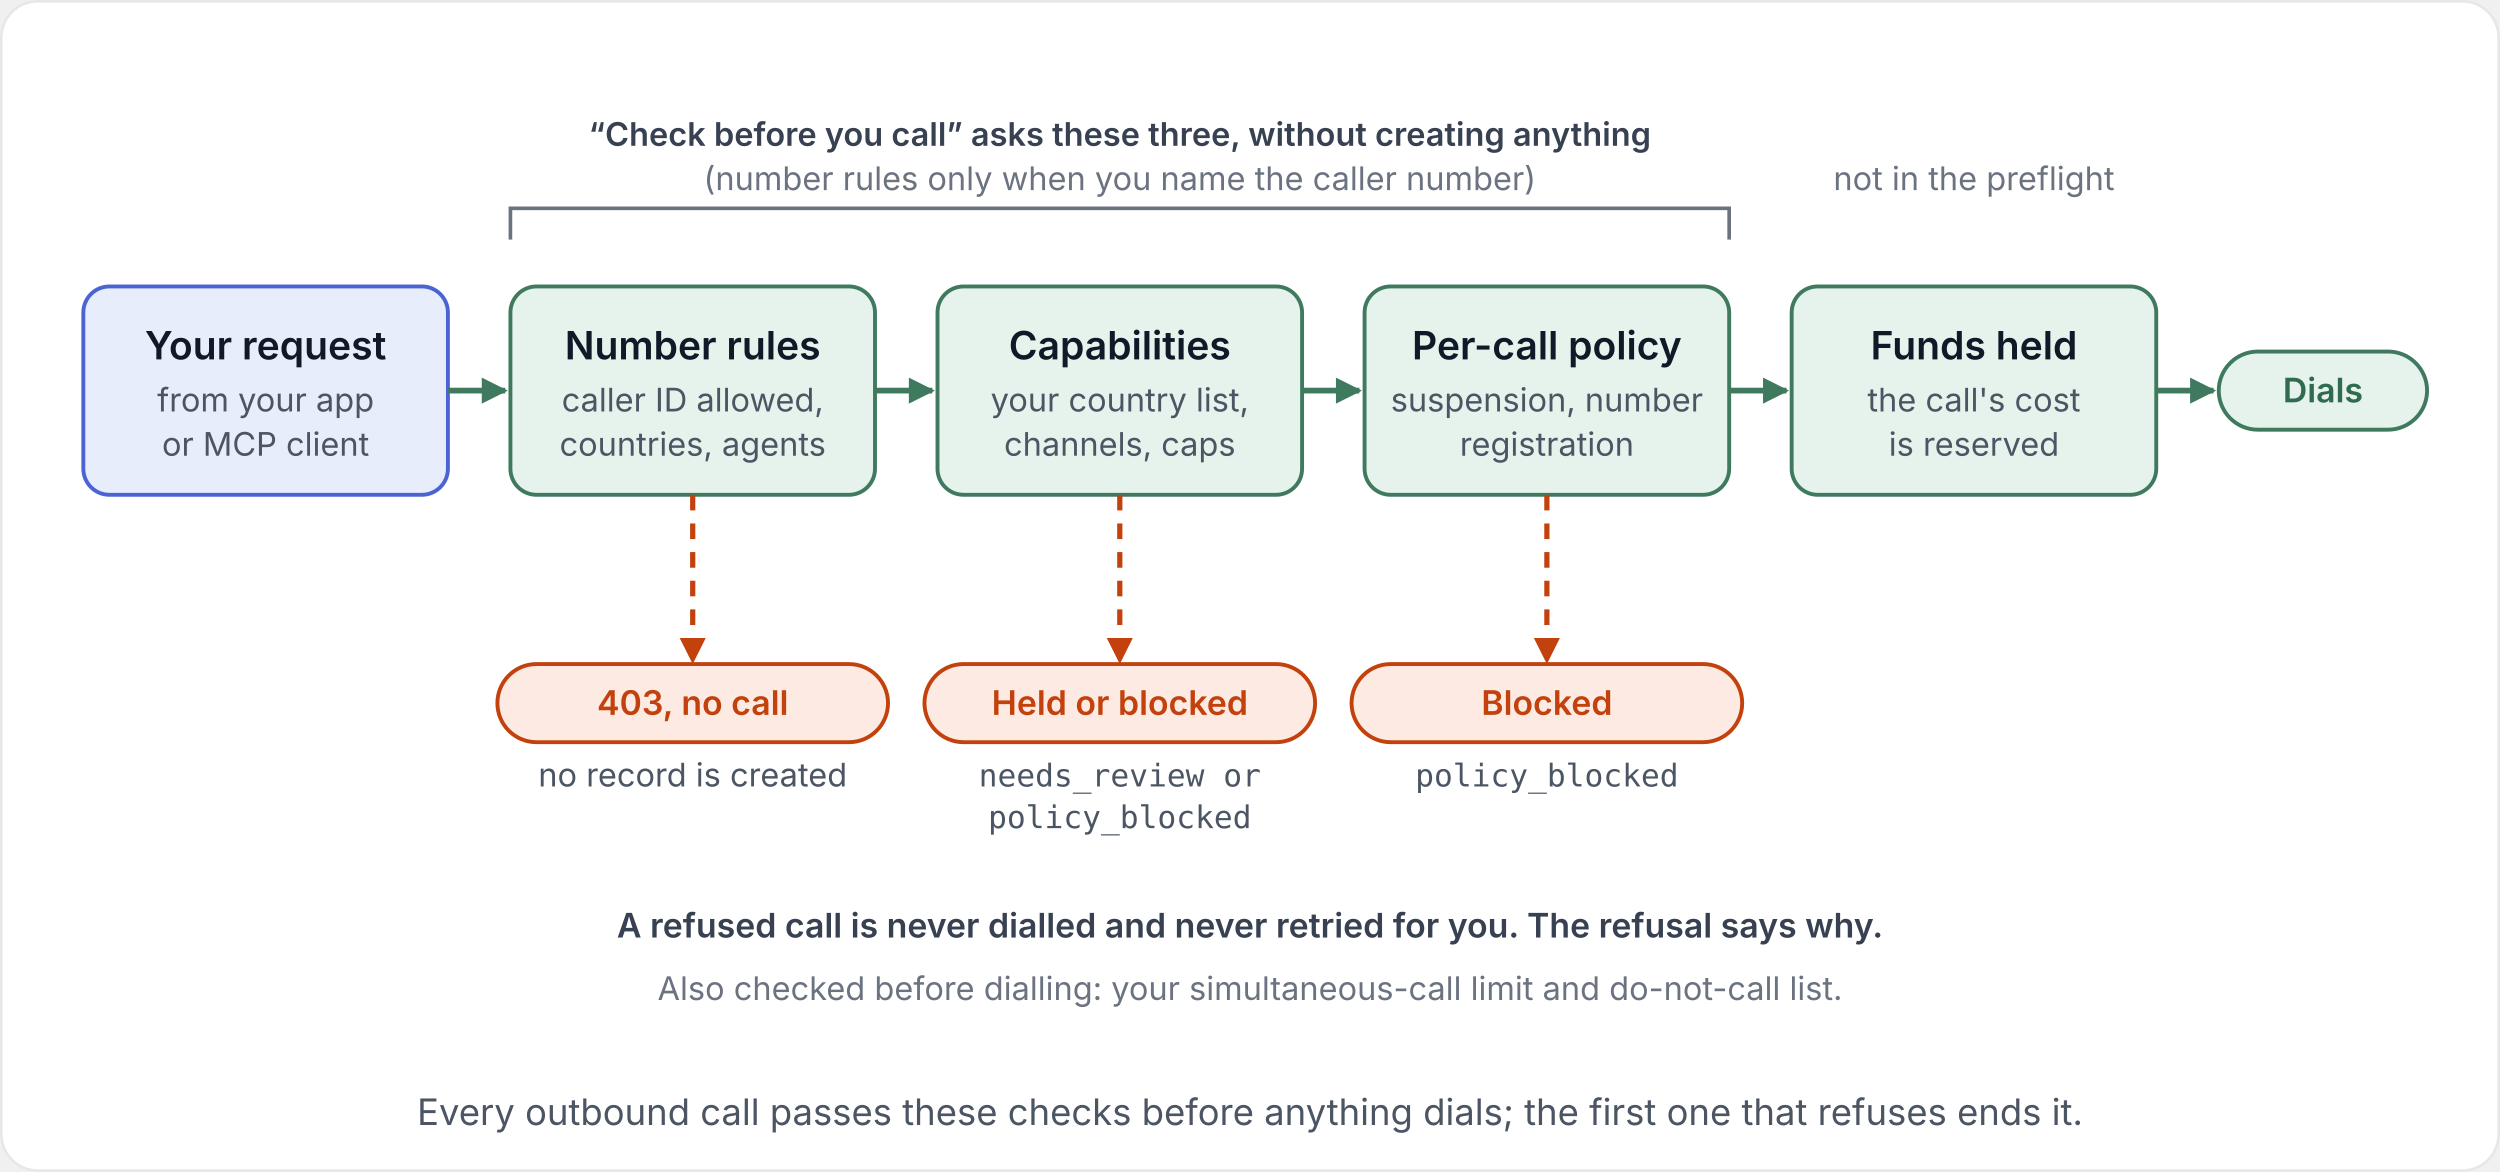
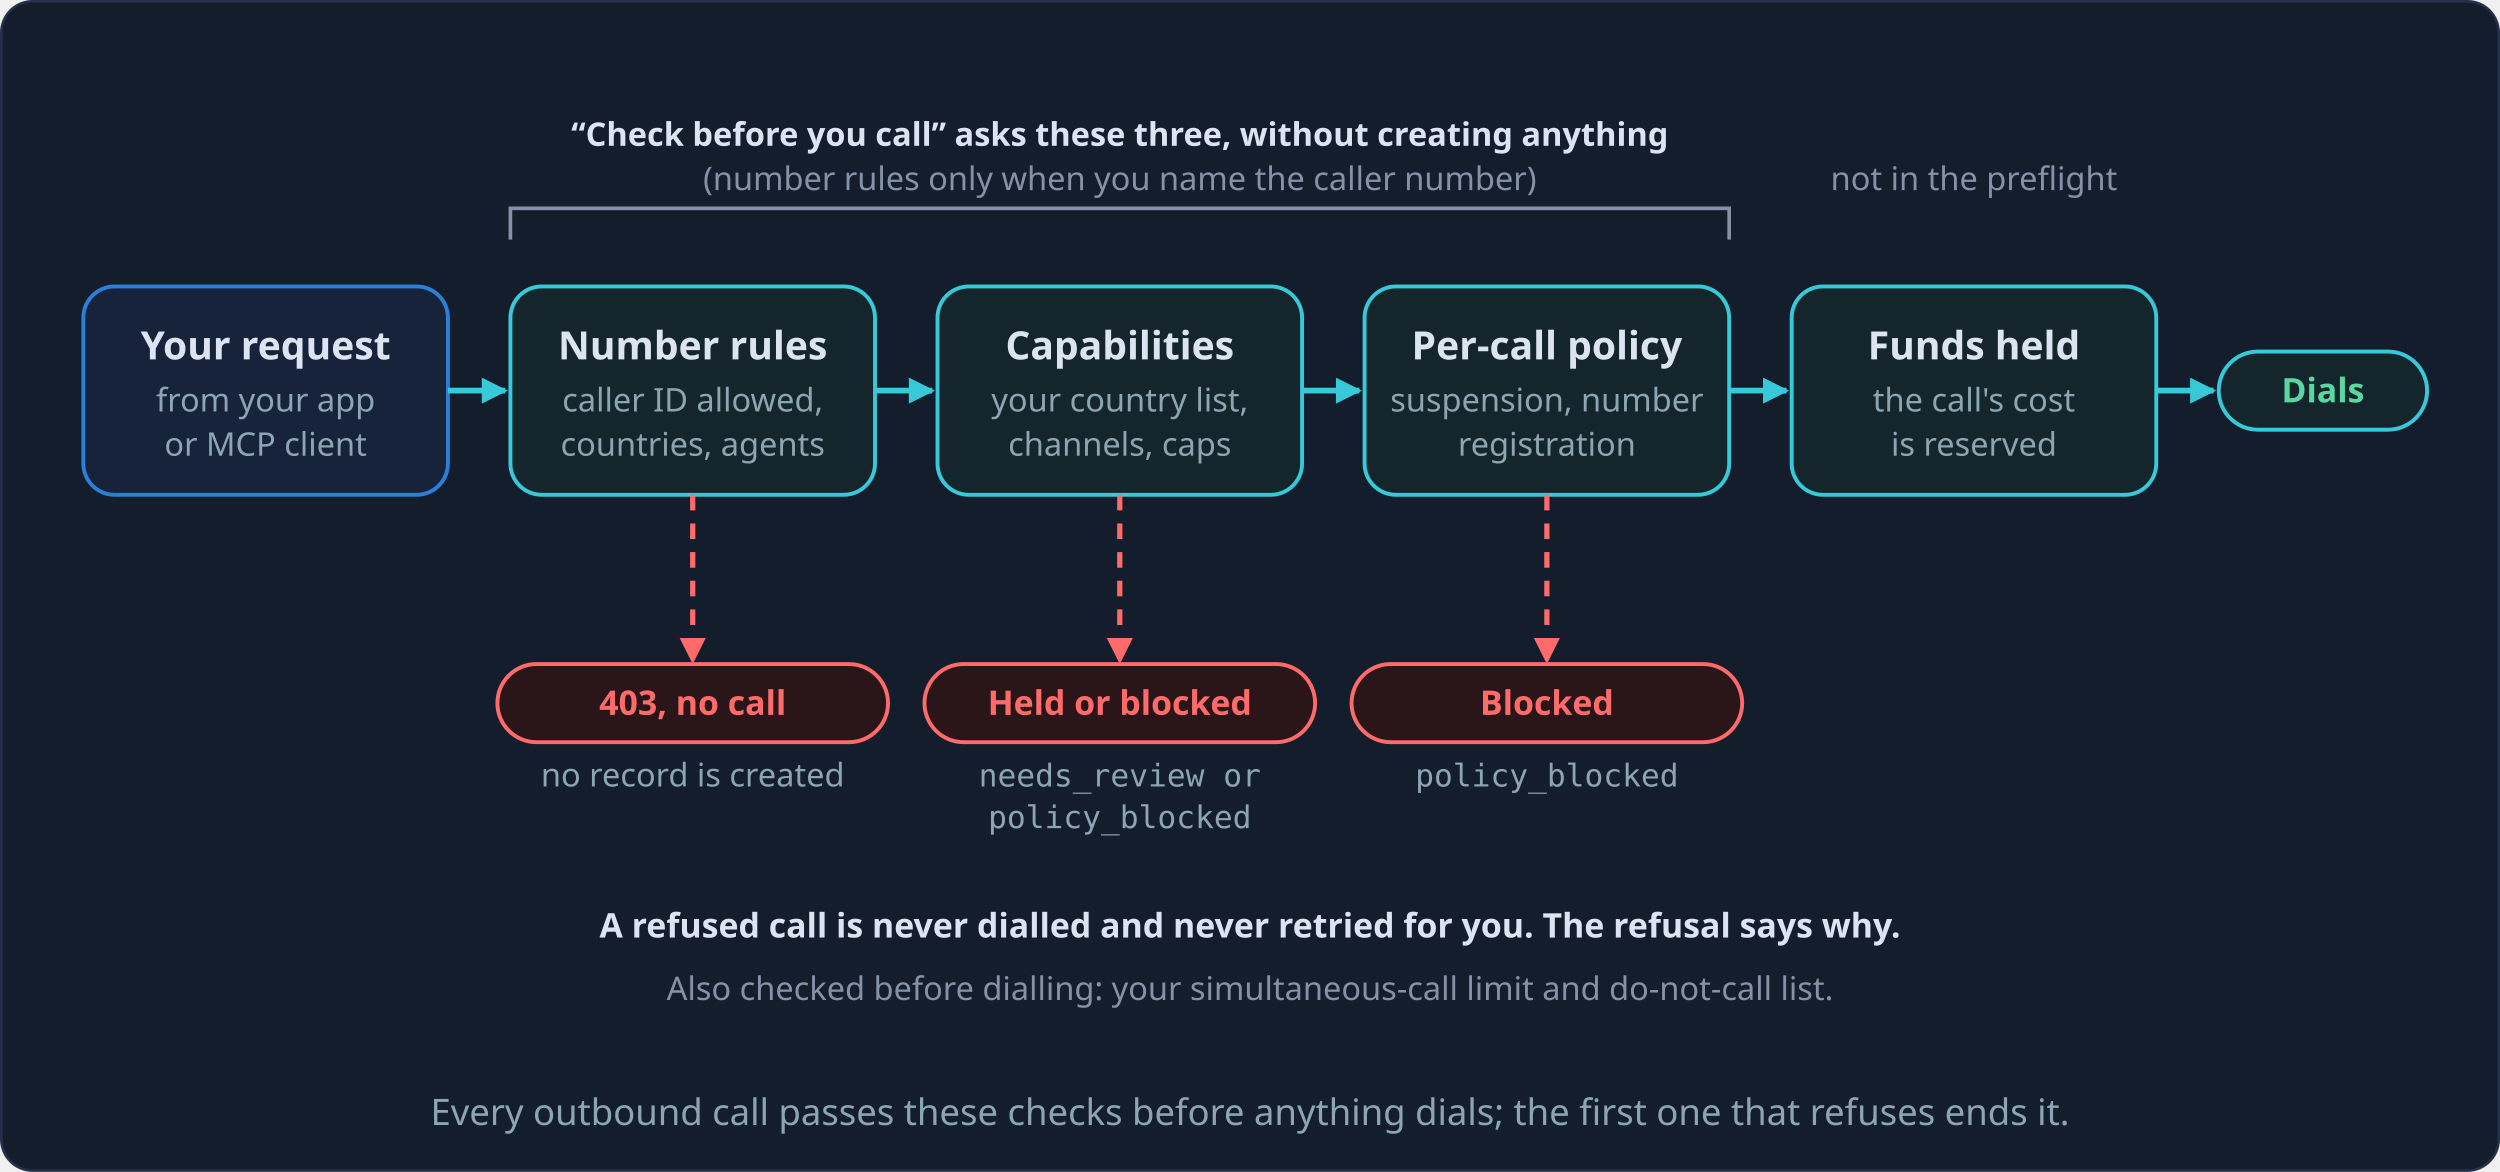
- <svg xmlns="http://www.w3.org/2000/svg" viewBox="0 0 960 450" width="960" height="450" role="img" aria-label="Checks an outbound call passes before it dials, and what each refusal looks like" font-family="Inter, system-ui, -apple-system, 'Segoe UI', Roboto, sans-serif">
+ <svg xmlns="http://www.w3.org/2000/svg" viewBox="0 0 960 450" width="960" height="450" role="img" aria-label="Checks an outbound call passes before it dials, and what each refusal looks like" font-family="'Geist Variable', ui-sans-serif, system-ui, sans-serif">
  <defs>
    <marker id="h-main" viewBox="0 0 10 10" refX="9" refY="5" markerWidth="10" markerHeight="10" markerUnits="userSpaceOnUse" orient="auto-start-reverse">
-       <path d="M0,0 L10,5 L0,10 z" fill="#3f7a5e" />
+       <path d="M0,0 L10,5 L0,10 z" fill="#37c9d8" />
    </marker>
    <marker id="h-sec" viewBox="0 0 10 10" refX="9" refY="5" markerWidth="10" markerHeight="10" markerUnits="userSpaceOnUse" orient="auto-start-reverse">
-       <path d="M0,0 L10,5 L0,10 z" fill="#6b7280" />
+       <path d="M0,0 L10,5 L0,10 z" fill="#8492a8" />
    </marker>
    <marker id="h-fail" viewBox="0 0 10 10" refX="9" refY="5" markerWidth="10" markerHeight="10" markerUnits="userSpaceOnUse" orient="auto-start-reverse">
-       <path d="M0,0 L10,5 L0,10 z" fill="#c2410c" />
+       <path d="M0,0 L10,5 L0,10 z" fill="#ff6b6b" />
    </marker>
  </defs>
-   <rect x="0.5" y="0.5" width="959" height="449" rx="14" fill="#ffffff" stroke="#e5e7eb" stroke-width="1" />
-   <rect x="32" y="110" width="140" height="80" rx="10" fill="#e8edfb" stroke="#4c63d2" stroke-width="1.5" />
-   <text x="102.0" y="138.0" font-size="15" fill="#111827" text-anchor="middle" font-weight="600">Your request</text>
-   <text x="102.0" y="158.0" font-size="12.5" fill="#4b5563" text-anchor="middle">from your app</text>
-   <text x="102.0" y="175.0" font-size="12.5" fill="#4b5563" text-anchor="middle">or MCP client</text>
-   <rect x="196" y="110" width="140" height="80" rx="10" fill="#e6f2ec" stroke="#3f7a5e" stroke-width="1.5" />
-   <text x="266.0" y="138.0" font-size="15" fill="#111827" text-anchor="middle" font-weight="600">Number rules</text>
-   <text x="266.0" y="158.0" font-size="12.5" fill="#4b5563" text-anchor="middle">caller ID allowed,</text>
-   <text x="266.0" y="175.0" font-size="12.5" fill="#4b5563" text-anchor="middle">countries, agents</text>
-   <rect x="360" y="110" width="140" height="80" rx="10" fill="#e6f2ec" stroke="#3f7a5e" stroke-width="1.5" />
-   <text x="430.0" y="138.0" font-size="15" fill="#111827" text-anchor="middle" font-weight="600">Capabilities</text>
-   <text x="430.0" y="158.0" font-size="12.5" fill="#4b5563" text-anchor="middle">your country list,</text>
-   <text x="430.0" y="175.0" font-size="12.5" fill="#4b5563" text-anchor="middle">channels, caps</text>
-   <rect x="524" y="110" width="140" height="80" rx="10" fill="#e6f2ec" stroke="#3f7a5e" stroke-width="1.5" />
-   <text x="594.0" y="138.0" font-size="15" fill="#111827" text-anchor="middle" font-weight="600">Per-call policy</text>
-   <text x="594.0" y="158.0" font-size="12.5" fill="#4b5563" text-anchor="middle">suspension, number</text>
-   <text x="594.0" y="175.0" font-size="12.5" fill="#4b5563" text-anchor="middle">registration</text>
-   <rect x="688" y="110" width="140" height="80" rx="10" fill="#e6f2ec" stroke="#3f7a5e" stroke-width="1.5" />
-   <text x="758.0" y="138.0" font-size="15" fill="#111827" text-anchor="middle" font-weight="600">Funds held</text>
-   <text x="758.0" y="158.0" font-size="12.5" fill="#4b5563" text-anchor="middle">the call's cost</text>
-   <text x="758.0" y="175.0" font-size="12.5" fill="#4b5563" text-anchor="middle">is reserved</text>
-   <path d="M172,150.0 L194,150.0" fill="none" stroke="#3f7a5e" stroke-width="2.2" stroke-linejoin="round" marker-end="url(#h-main)" />
-   <path d="M336,150.0 L358,150.0" fill="none" stroke="#3f7a5e" stroke-width="2.2" stroke-linejoin="round" marker-end="url(#h-main)" />
-   <path d="M500,150.0 L522,150.0" fill="none" stroke="#3f7a5e" stroke-width="2.2" stroke-linejoin="round" marker-end="url(#h-main)" />
-   <path d="M664,150.0 L686,150.0" fill="none" stroke="#3f7a5e" stroke-width="2.2" stroke-linejoin="round" marker-end="url(#h-main)" />
-   <path d="M828,150.0 L850,150.0" fill="none" stroke="#3f7a5e" stroke-width="2.2" stroke-linejoin="round" marker-end="url(#h-main)" />
-   <rect x="852.0" y="135.0" width="80" height="30" rx="15.0" fill="#e6f2ec" stroke="#3f7a5e" stroke-width="1.5" />
-   <text x="892" y="154.5" font-size="13" fill="#2f6b4f" text-anchor="middle" font-weight="600">Dials</text>
-   <path d="M196,92 V80 H664 V92" fill="none" stroke="#6b7280" stroke-width="1.4" />
-   <text x="430" y="56" font-size="12.5" fill="#374151" text-anchor="middle" font-weight="600">“Check before you call” asks these three, without creating anything</text>
-   <text x="430" y="73" font-size="12.5" fill="#6b7280" text-anchor="middle">(number rules only when you name the caller number)</text>
-   <text x="758" y="73" font-size="12.5" fill="#6b7280" text-anchor="middle">not in the preflight</text>
-   <path d="M266.0,190 L266.0,254" fill="none" stroke="#c2410c" stroke-width="2" stroke-dasharray="6 5" stroke-linejoin="round" marker-end="url(#h-fail)" />
-   <rect x="191.0" y="255.0" width="150" height="30" rx="15.0" fill="#fdebe3" stroke="#c2410c" stroke-width="1.5" />
-   <text x="266.0" y="274.5" font-size="13" fill="#c2410c" text-anchor="middle" font-weight="600">403, no call</text>
-   <text x="266.0" y="302" font-size="12.5" fill="#4b5563" text-anchor="middle">no record is created</text>
-   <path d="M430.0,190 L430.0,254" fill="none" stroke="#c2410c" stroke-width="2" stroke-dasharray="6 5" stroke-linejoin="round" marker-end="url(#h-fail)" />
-   <rect x="355.0" y="255.0" width="150" height="30" rx="15.0" fill="#fdebe3" stroke="#c2410c" stroke-width="1.5" />
-   <text x="430.0" y="274.5" font-size="13" fill="#c2410c" text-anchor="middle" font-weight="600">Held or blocked</text>
-   <text x="430.0" y="302" font-size="12" fill="#4b5563" text-anchor="middle" font-family="ui-monospace, Menlo, monospace">needs_review or</text>
-   <text x="430.0" y="318" font-size="12" fill="#4b5563" text-anchor="middle" font-family="ui-monospace, Menlo, monospace">policy_blocked</text>
-   <path d="M594.0,190 L594.0,254" fill="none" stroke="#c2410c" stroke-width="2" stroke-dasharray="6 5" stroke-linejoin="round" marker-end="url(#h-fail)" />
-   <rect x="519.0" y="255.0" width="150" height="30" rx="15.0" fill="#fdebe3" stroke="#c2410c" stroke-width="1.5" />
-   <text x="594.0" y="274.5" font-size="13" fill="#c2410c" text-anchor="middle" font-weight="600">Blocked</text>
-   <text x="594.0" y="302" font-size="12" fill="#4b5563" text-anchor="middle" font-family="ui-monospace, Menlo, monospace">policy_blocked</text>
-   <text x="480" y="360" font-size="13" fill="#374151" text-anchor="middle" font-weight="600">A refused call is never dialled and never retried for you. The refusal says why.</text>
-   <text x="480" y="384" font-size="12.5" fill="#6b7280" text-anchor="middle">Also checked before dialling: your simultaneous-call limit and do-not-call list.</text>
-   <text x="480" y="432" font-size="14" fill="#4b5563" text-anchor="middle">Every outbound call passes these checks before anything dials; the first one that refuses ends it.</text>
+   <rect x="0.5" y="0.5" width="959" height="449" rx="12" fill="#141d2c" stroke="#243049" stroke-width="1" />
+   <rect x="32" y="110" width="140" height="80" rx="12" fill="#16233a" stroke="#2b7fd6" stroke-width="1.5" />
+   <text x="102.0" y="138.0" font-size="15" fill="#dbe4f0" text-anchor="middle" font-weight="600">Your request</text>
+   <text x="102.0" y="158.0" font-size="12.5" fill="#8ca5b2" text-anchor="middle">from your app</text>
+   <text x="102.0" y="175.0" font-size="12.5" fill="#8ca5b2" text-anchor="middle">or MCP client</text>
+   <rect x="196" y="110" width="140" height="80" rx="12" fill="#14262b" stroke="#37c9d8" stroke-width="1.5" />
+   <text x="266.0" y="138.0" font-size="15" fill="#dbe4f0" text-anchor="middle" font-weight="600">Number rules</text>
+   <text x="266.0" y="158.0" font-size="12.5" fill="#8ca5b2" text-anchor="middle">caller ID allowed,</text>
+   <text x="266.0" y="175.0" font-size="12.5" fill="#8ca5b2" text-anchor="middle">countries, agents</text>
+   <rect x="360" y="110" width="140" height="80" rx="12" fill="#14262b" stroke="#37c9d8" stroke-width="1.5" />
+   <text x="430.0" y="138.0" font-size="15" fill="#dbe4f0" text-anchor="middle" font-weight="600">Capabilities</text>
+   <text x="430.0" y="158.0" font-size="12.5" fill="#8ca5b2" text-anchor="middle">your country list,</text>
+   <text x="430.0" y="175.0" font-size="12.5" fill="#8ca5b2" text-anchor="middle">channels, caps</text>
+   <rect x="524" y="110" width="140" height="80" rx="12" fill="#14262b" stroke="#37c9d8" stroke-width="1.5" />
+   <text x="594.0" y="138.0" font-size="15" fill="#dbe4f0" text-anchor="middle" font-weight="600">Per-call policy</text>
+   <text x="594.0" y="158.0" font-size="12.5" fill="#8ca5b2" text-anchor="middle">suspension, number</text>
+   <text x="594.0" y="175.0" font-size="12.5" fill="#8ca5b2" text-anchor="middle">registration</text>
+   <rect x="688" y="110" width="140" height="80" rx="12" fill="#14262b" stroke="#37c9d8" stroke-width="1.5" />
+   <text x="758.0" y="138.0" font-size="15" fill="#dbe4f0" text-anchor="middle" font-weight="600">Funds held</text>
+   <text x="758.0" y="158.0" font-size="12.5" fill="#8ca5b2" text-anchor="middle">the call's cost</text>
+   <text x="758.0" y="175.0" font-size="12.5" fill="#8ca5b2" text-anchor="middle">is reserved</text>
+   <path d="M172,150.0 L194,150.0" fill="none" stroke="#37c9d8" stroke-width="2.2" stroke-linejoin="round" marker-end="url(#h-main)" />
+   <path d="M336,150.0 L358,150.0" fill="none" stroke="#37c9d8" stroke-width="2.2" stroke-linejoin="round" marker-end="url(#h-main)" />
+   <path d="M500,150.0 L522,150.0" fill="none" stroke="#37c9d8" stroke-width="2.2" stroke-linejoin="round" marker-end="url(#h-main)" />
+   <path d="M664,150.0 L686,150.0" fill="none" stroke="#37c9d8" stroke-width="2.2" stroke-linejoin="round" marker-end="url(#h-main)" />
+   <path d="M828,150.0 L850,150.0" fill="none" stroke="#37c9d8" stroke-width="2.2" stroke-linejoin="round" marker-end="url(#h-main)" />
+   <rect x="852.0" y="135.0" width="80" height="30" rx="15.0" fill="#14262b" stroke="#37c9d8" stroke-width="1.5" />
+   <text x="892" y="154.5" font-size="13" fill="#5ad6a0" text-anchor="middle" font-weight="600">Dials</text>
+   <path d="M196,92 V80 H664 V92" fill="none" stroke="#8492a8" stroke-width="1.4" />
+   <text x="430" y="56" font-size="12.5" fill="#dbe4f0" text-anchor="middle" font-weight="600">“Check before you call” asks these three, without creating anything</text>
+   <text x="430" y="73" font-size="12.5" fill="#8492a8" text-anchor="middle">(number rules only when you name the caller number)</text>
+   <text x="758" y="73" font-size="12.5" fill="#8492a8" text-anchor="middle">not in the preflight</text>
+   <path d="M266.0,190 L266.0,254" fill="none" stroke="#ff6b6b" stroke-width="2" stroke-dasharray="6 5" stroke-linejoin="round" marker-end="url(#h-fail)" />
+   <rect x="191.0" y="255.0" width="150" height="30" rx="15.0" fill="#2a1618" stroke="#ff6b6b" stroke-width="1.5" />
+   <text x="266.0" y="274.5" font-size="13" fill="#ff6b6b" text-anchor="middle" font-weight="600">403, no call</text>
+   <text x="266.0" y="302" font-size="12.5" fill="#8ca5b2" text-anchor="middle">no record is created</text>
+   <path d="M430.0,190 L430.0,254" fill="none" stroke="#ff6b6b" stroke-width="2" stroke-dasharray="6 5" stroke-linejoin="round" marker-end="url(#h-fail)" />
+   <rect x="355.0" y="255.0" width="150" height="30" rx="15.0" fill="#2a1618" stroke="#ff6b6b" stroke-width="1.5" />
+   <text x="430.0" y="274.5" font-size="13" fill="#ff6b6b" text-anchor="middle" font-weight="600">Held or blocked</text>
+   <text x="430.0" y="302" font-size="12" fill="#8ca5b2" text-anchor="middle" font-family="'JetBrains Mono Variable', ui-monospace, Menlo, monospace">needs_review or</text>
+   <text x="430.0" y="318" font-size="12" fill="#8ca5b2" text-anchor="middle" font-family="'JetBrains Mono Variable', ui-monospace, Menlo, monospace">policy_blocked</text>
+   <path d="M594.0,190 L594.0,254" fill="none" stroke="#ff6b6b" stroke-width="2" stroke-dasharray="6 5" stroke-linejoin="round" marker-end="url(#h-fail)" />
+   <rect x="519.0" y="255.0" width="150" height="30" rx="15.0" fill="#2a1618" stroke="#ff6b6b" stroke-width="1.5" />
+   <text x="594.0" y="274.5" font-size="13" fill="#ff6b6b" text-anchor="middle" font-weight="600">Blocked</text>
+   <text x="594.0" y="302" font-size="12" fill="#8ca5b2" text-anchor="middle" font-family="'JetBrains Mono Variable', ui-monospace, Menlo, monospace">policy_blocked</text>
+   <text x="480" y="360" font-size="13" fill="#dbe4f0" text-anchor="middle" font-weight="600">A refused call is never dialled and never retried for you. The refusal says why.</text>
+   <text x="480" y="384" font-size="12.5" fill="#8492a8" text-anchor="middle">Also checked before dialling: your simultaneous-call limit and do-not-call list.</text>
+   <text x="480" y="432" font-size="14" fill="#8ca5b2" text-anchor="middle">Every outbound call passes these checks before anything dials; the first one that refuses ends it.</text>
</svg>
